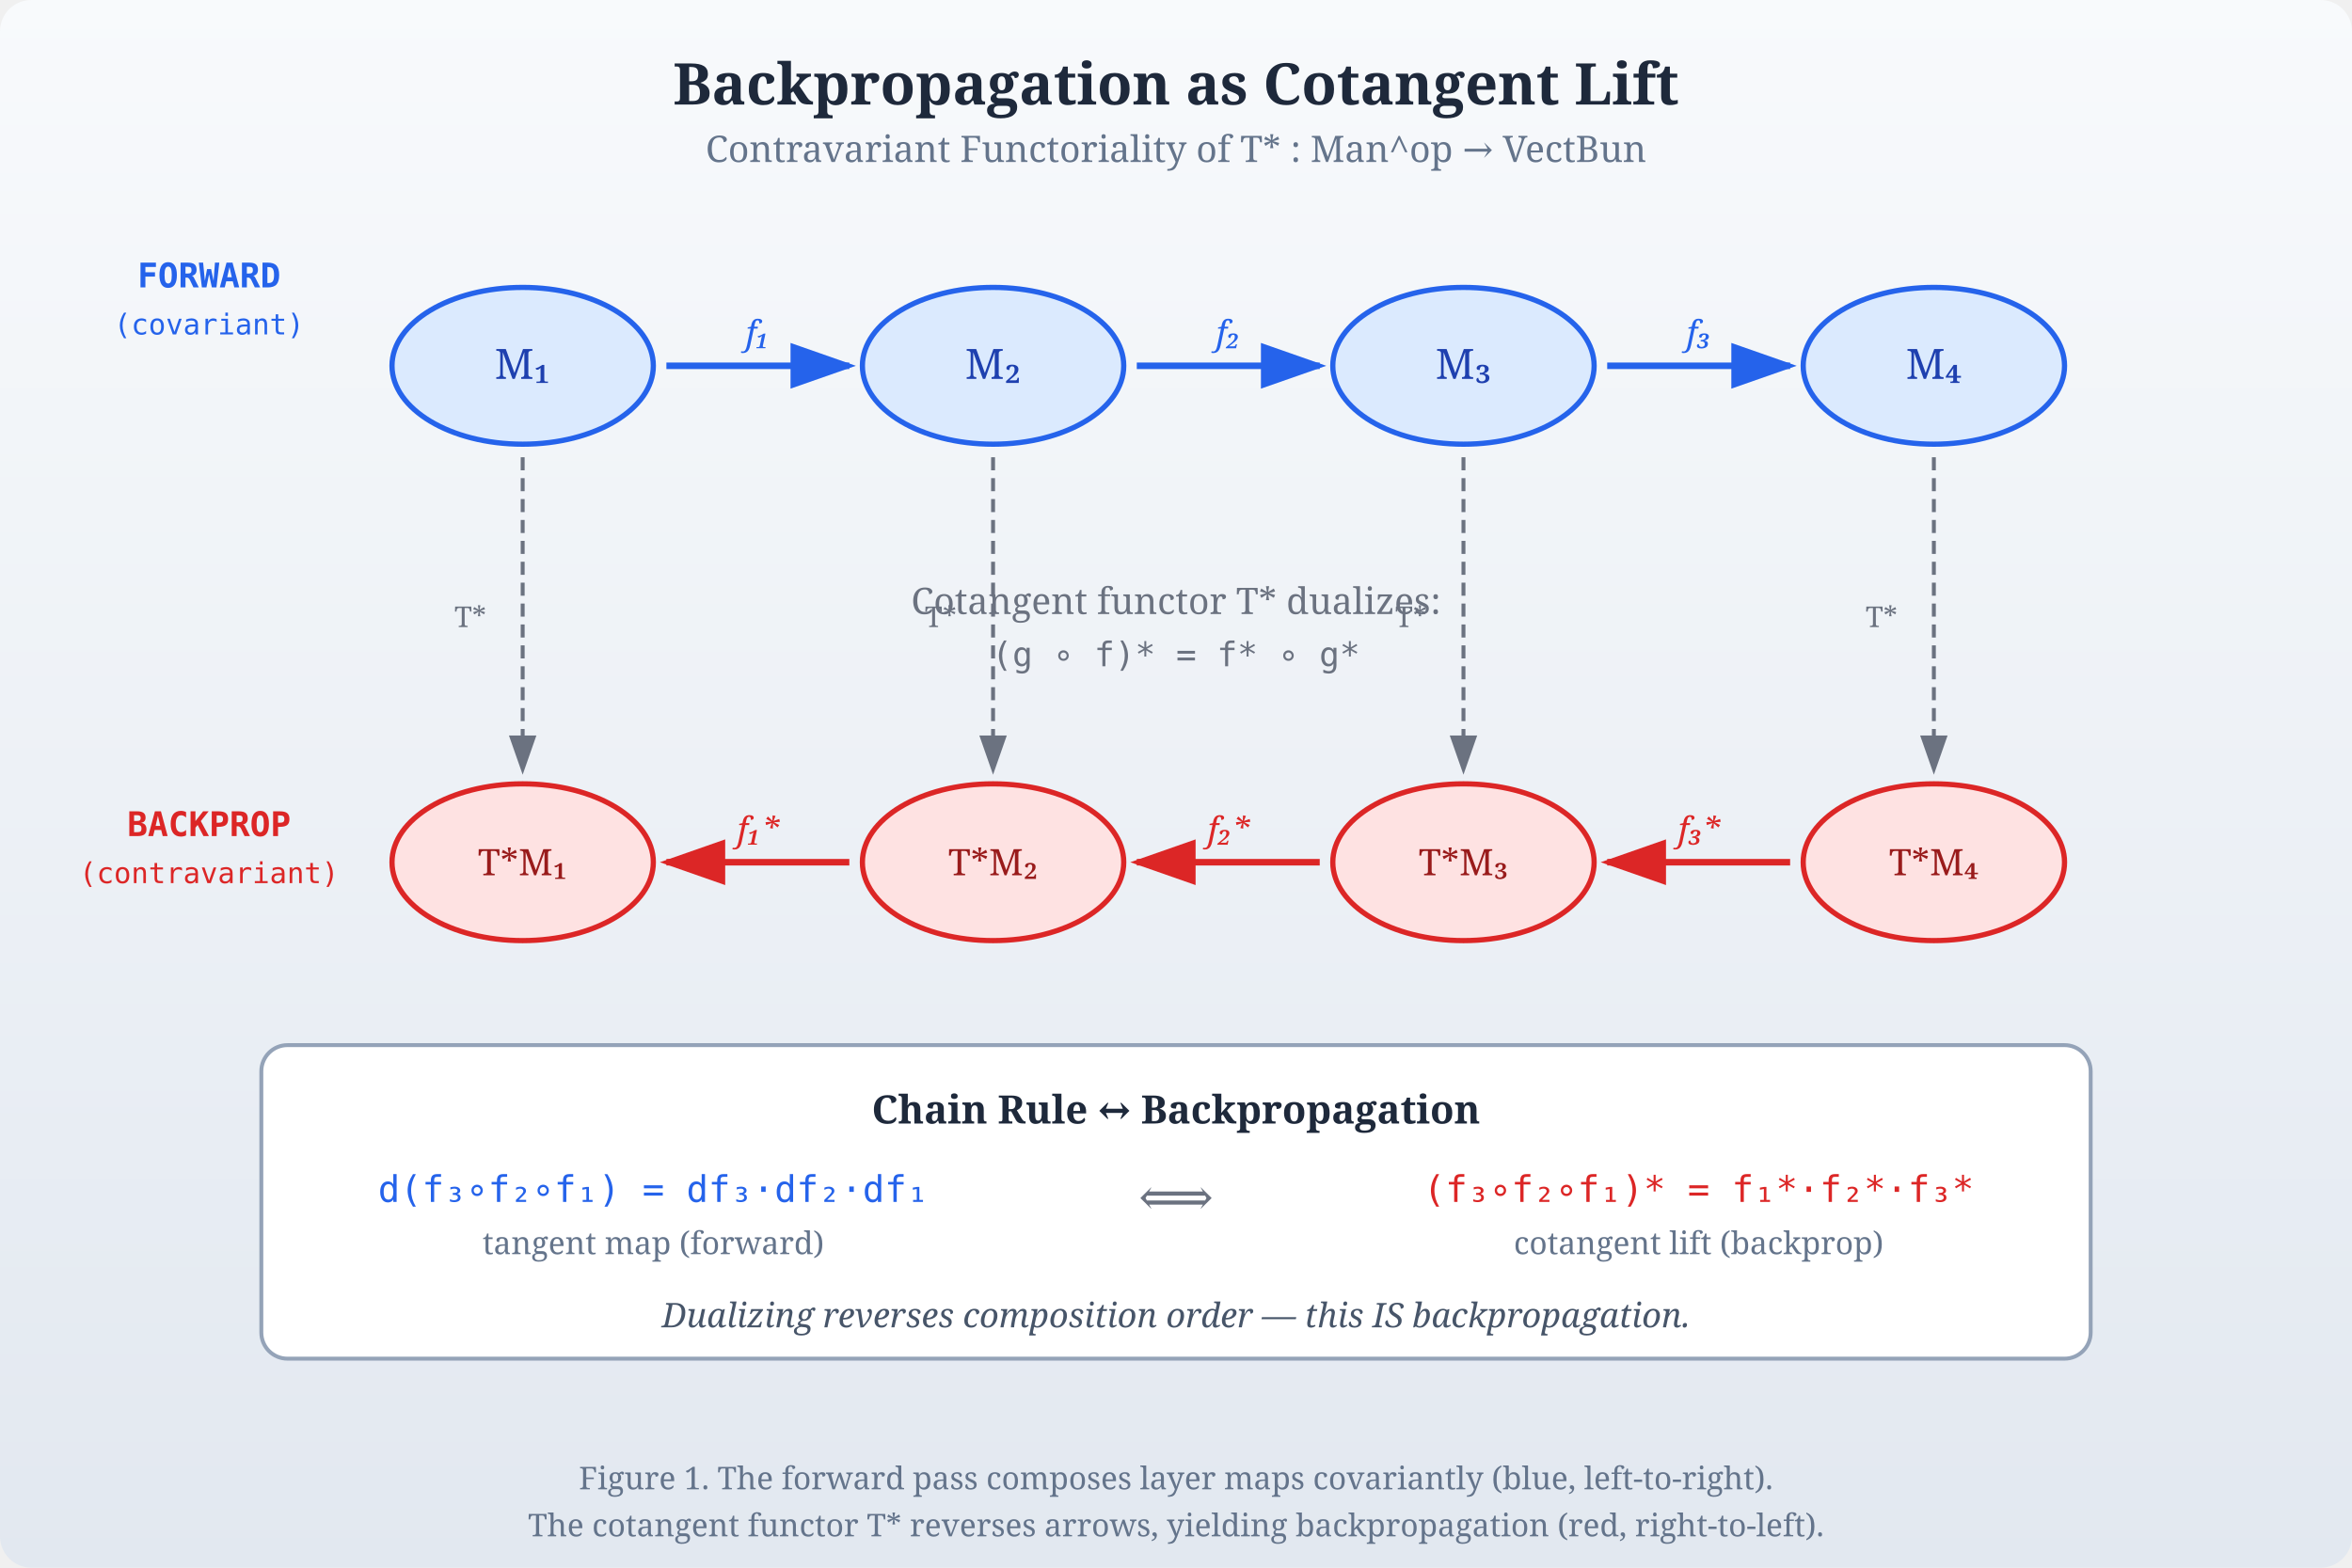
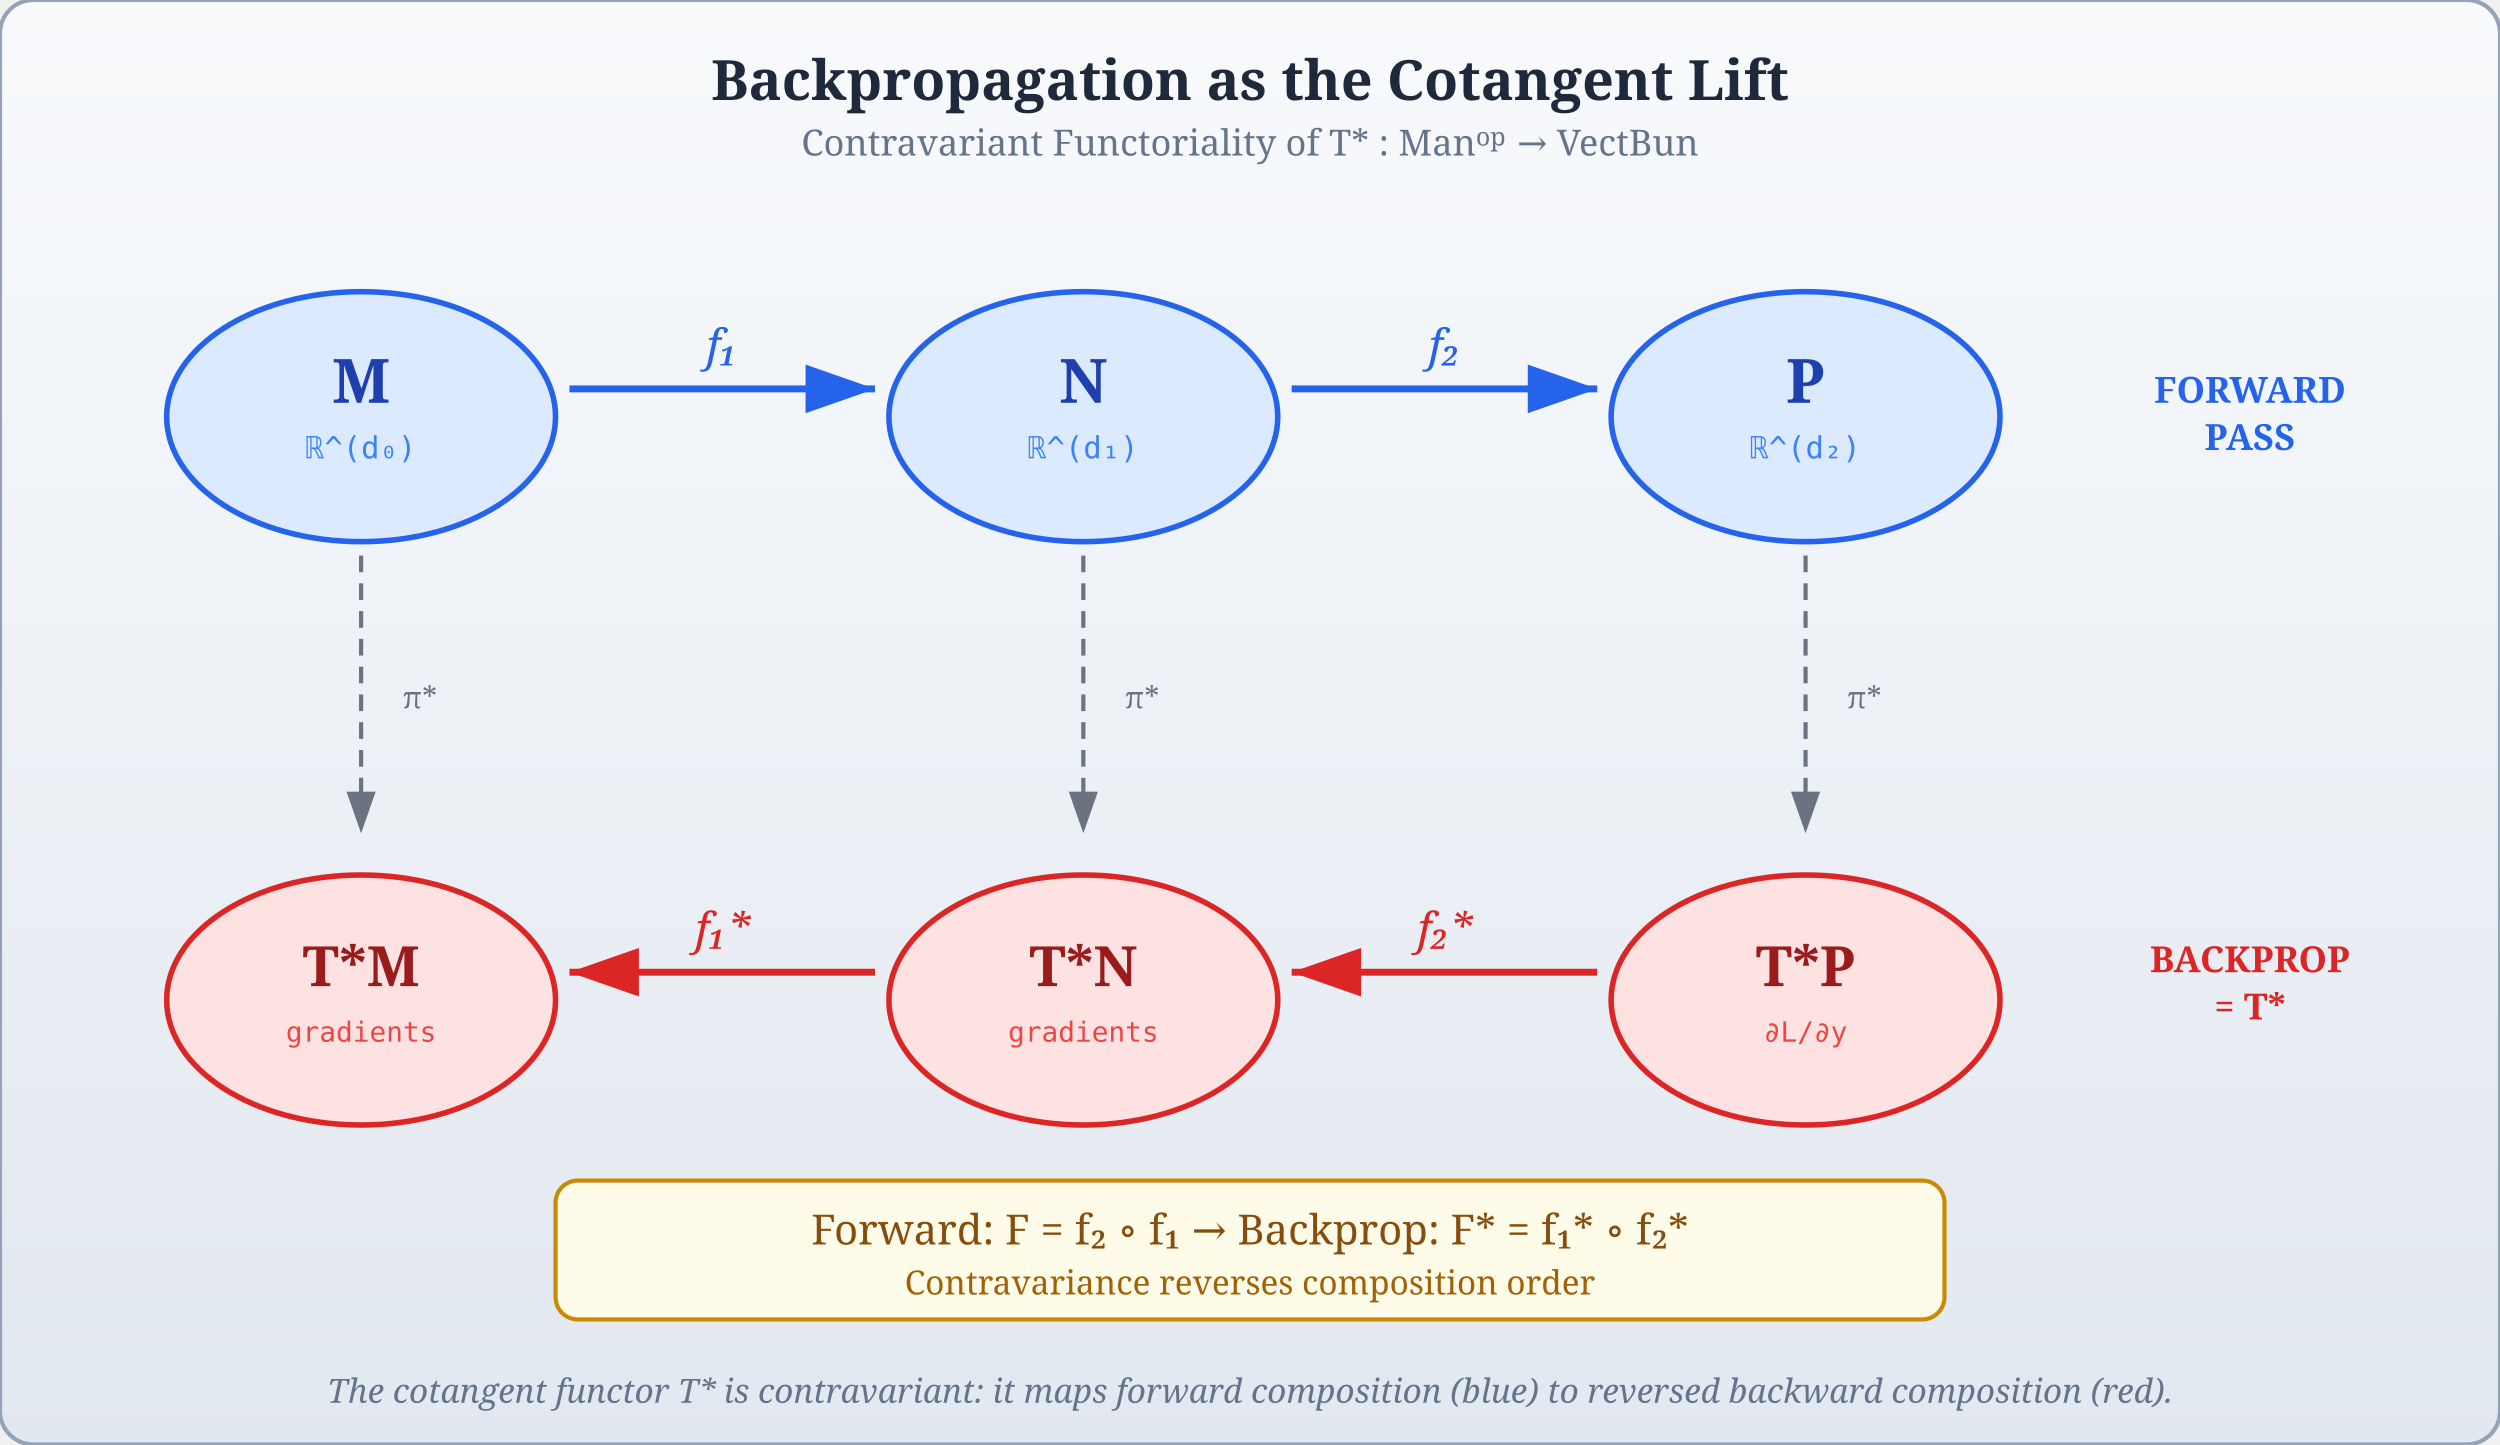
- <svg xmlns="http://www.w3.org/2000/svg" viewBox="0 0 900 600" width="900" height="600">
+ <svg xmlns="http://www.w3.org/2000/svg" viewBox="0 0 900 520" width="900" height="520">
  <defs>
-     <marker id="arrowBlue" markerWidth="10" markerHeight="7" refX="9" refY="3.5" orient="auto">
+     <marker id="arrowBlue" markerWidth="10" markerHeight="7" refX="10" refY="3.5" orient="auto">
      <polygon points="0 0, 10 3.5, 0 7" fill="#2563eb" />
    </marker>
-     <marker id="arrowRed" markerWidth="10" markerHeight="7" refX="9" refY="3.5" orient="auto">
+     <marker id="arrowRed" markerWidth="10" markerHeight="7" refX="10" refY="3.5" orient="auto">
      <polygon points="0 0, 10 3.5, 0 7" fill="#dc2626" />
    </marker>
-     <marker id="arrowGray" markerWidth="10" markerHeight="7" refX="9" refY="3.5" orient="auto">
+     <marker id="arrowGray" markerWidth="10" markerHeight="7" refX="10" refY="3.5" orient="auto">
      <polygon points="0 0, 10 3.5, 0 7" fill="#6b7280" />
    </marker>
    <linearGradient id="bgGrad" x1="0" y1="0" x2="0" y2="1">
      <stop offset="0%" stop-color="#f8fafc" />
      <stop offset="100%" stop-color="#e2e8f0" />
    </linearGradient>
  </defs>
-   <rect width="900" height="600" fill="url(#bgGrad)" rx="12" />
-   <text x="450" y="40" text-anchor="middle" font-family="Georgia, serif" font-size="22" font-weight="bold" fill="#1e293b">
-     Backpropagation as Cotangent Lift
+   <rect width="900" height="520" rx="12" fill="url(#bgGrad)" stroke="#94a3b8" stroke-width="1.5" />
+   <text x="450" y="36" text-anchor="middle" font-family="Georgia, serif" font-size="20" font-weight="bold" fill="#1e293b">Backpropagation as the Cotangent Lift</text>
+   <text x="450" y="56" text-anchor="middle" font-family="Georgia, serif" font-size="13" fill="#64748b">Contravariant Functoriality of T* : Man<tspan baseline-shift="super" font-size="9">op</tspan> → VectBun</text>
+   <ellipse cx="130" cy="150" rx="70" ry="45" fill="#dbeafe" stroke="#2563eb" stroke-width="2" />
+   <text x="130" y="145" text-anchor="middle" font-family="Georgia, serif" font-size="22" font-weight="bold" fill="#1e40af">M</text>
+   <text x="130" y="165" text-anchor="middle" font-family="monospace" font-size="11" fill="#3b82f6">ℝ^(d₀)</text>
+   <ellipse cx="390" cy="150" rx="70" ry="45" fill="#dbeafe" stroke="#2563eb" stroke-width="2" />
+   <text x="390" y="145" text-anchor="middle" font-family="Georgia, serif" font-size="22" font-weight="bold" fill="#1e40af">N</text>
+   <text x="390" y="165" text-anchor="middle" font-family="monospace" font-size="11" fill="#3b82f6">ℝ^(d₁)</text>
+   <ellipse cx="650" cy="150" rx="70" ry="45" fill="#dbeafe" stroke="#2563eb" stroke-width="2" />
+   <text x="650" y="145" text-anchor="middle" font-family="Georgia, serif" font-size="22" font-weight="bold" fill="#1e40af">P</text>
+   <text x="650" y="165" text-anchor="middle" font-family="monospace" font-size="11" fill="#3b82f6">ℝ^(d₂)</text>
+   <line x1="205" y1="140" x2="315" y2="140" stroke="#2563eb" stroke-width="2.5" marker-end="url(#arrowBlue)" />
+   <text x="260" y="130" text-anchor="middle" font-family="Georgia, serif" font-size="16" font-style="italic" fill="#2563eb">f₁</text>
+   <line x1="465" y1="140" x2="575" y2="140" stroke="#2563eb" stroke-width="2.5" marker-end="url(#arrowBlue)" />
+   <text x="520" y="130" text-anchor="middle" font-family="Georgia, serif" font-size="16" font-style="italic" fill="#2563eb">f₂</text>
+   <text x="810" y="145" text-anchor="middle" font-family="Georgia, serif" font-size="13" font-weight="bold" fill="#2563eb">FORWARD</text>
+   <text x="810" y="162" text-anchor="middle" font-family="Georgia, serif" font-size="13" font-weight="bold" fill="#2563eb">PASS</text>
+   <line x1="130" y1="200" x2="130" y2="300" stroke="#6b7280" stroke-width="1.5" stroke-dasharray="6,4" marker-end="url(#arrowGray)" />
+   <text x="145" y="255" font-family="Georgia, serif" font-size="11" fill="#6b7280">π*</text>
+   <line x1="390" y1="200" x2="390" y2="300" stroke="#6b7280" stroke-width="1.5" stroke-dasharray="6,4" marker-end="url(#arrowGray)" />
+   <text x="405" y="255" font-family="Georgia, serif" font-size="11" fill="#6b7280">π*</text>
+   <line x1="650" y1="200" x2="650" y2="300" stroke="#6b7280" stroke-width="1.5" stroke-dasharray="6,4" marker-end="url(#arrowGray)" />
+   <text x="665" y="255" font-family="Georgia, serif" font-size="11" fill="#6b7280">π*</text>
+   <ellipse cx="130" cy="360" rx="70" ry="45" fill="#fee2e2" stroke="#dc2626" stroke-width="2" />
+   <text x="130" y="355" text-anchor="middle" font-family="Georgia, serif" font-size="20" font-weight="bold" fill="#991b1b">T*M</text>
+   <text x="130" y="375" text-anchor="middle" font-family="monospace" font-size="10" fill="#ef4444">gradients</text>
+   <ellipse cx="390" cy="360" rx="70" ry="45" fill="#fee2e2" stroke="#dc2626" stroke-width="2" />
+   <text x="390" y="355" text-anchor="middle" font-family="Georgia, serif" font-size="20" font-weight="bold" fill="#991b1b">T*N</text>
+   <text x="390" y="375" text-anchor="middle" font-family="monospace" font-size="10" fill="#ef4444">gradients</text>
+   <ellipse cx="650" cy="360" rx="70" ry="45" fill="#fee2e2" stroke="#dc2626" stroke-width="2" />
+   <text x="650" y="355" text-anchor="middle" font-family="Georgia, serif" font-size="20" font-weight="bold" fill="#991b1b">T*P</text>
+   <text x="650" y="375" text-anchor="middle" font-family="monospace" font-size="10" fill="#ef4444">∂L/∂y</text>
+   <line x1="575" y1="350" x2="465" y2="350" stroke="#dc2626" stroke-width="2.5" marker-end="url(#arrowRed)" />
+   <text x="520" y="340" text-anchor="middle" font-family="Georgia, serif" font-size="16" font-style="italic" fill="#dc2626">f₂*</text>
+   <line x1="315" y1="350" x2="205" y2="350" stroke="#dc2626" stroke-width="2.5" marker-end="url(#arrowRed)" />
+   <text x="260" y="340" text-anchor="middle" font-family="Georgia, serif" font-size="16" font-style="italic" fill="#dc2626">f₁*</text>
+   <text x="810" y="350" text-anchor="middle" font-family="Georgia, serif" font-size="13" font-weight="bold" fill="#dc2626">BACKPROP</text>
+   <text x="810" y="367" text-anchor="middle" font-family="Georgia, serif" font-size="13" font-weight="bold" fill="#dc2626">= T*</text>
+   <rect x="200" y="425" width="500" height="50" rx="8" fill="#fefce8" stroke="#ca8a04" stroke-width="1.5" />
+   <text x="450" y="448" text-anchor="middle" font-family="Georgia, serif" font-size="15" fill="#854d0e">
+     Forward: F = f₂ ∘ f₁  →  Backprop: F* = f₁* ∘ f₂*
  </text>
-   <text x="450" y="62" text-anchor="middle" font-family="Georgia, serif" font-size="14" fill="#64748b">
-     Contravariant Functoriality of T* : Man^op → VectBun
+   <text x="450" y="466" text-anchor="middle" font-family="Georgia, serif" font-size="12" fill="#a16207">
+     Contravariance reverses composition order
  </text>
-   <text x="80" y="110" text-anchor="middle" font-family="monospace" font-size="13" fill="#2563eb" font-weight="bold">
-     FORWARD
-   </text>
-   <text x="80" y="128" text-anchor="middle" font-family="monospace" font-size="11" fill="#2563eb">
-     (covariant)
-   </text>
-   <ellipse cx="200" cy="140" rx="50" ry="30" fill="#dbeafe" stroke="#2563eb" stroke-width="2" />
-   <text x="200" y="145" text-anchor="middle" font-family="Georgia, serif" font-size="16" fill="#1e40af">M₁</text>
-   <ellipse cx="380" cy="140" rx="50" ry="30" fill="#dbeafe" stroke="#2563eb" stroke-width="2" />
-   <text x="380" y="145" text-anchor="middle" font-family="Georgia, serif" font-size="16" fill="#1e40af">M₂</text>
-   <ellipse cx="560" cy="140" rx="50" ry="30" fill="#dbeafe" stroke="#2563eb" stroke-width="2" />
-   <text x="560" y="145" text-anchor="middle" font-family="Georgia, serif" font-size="16" fill="#1e40af">M₃</text>
-   <ellipse cx="740" cy="140" rx="50" ry="30" fill="#dbeafe" stroke="#2563eb" stroke-width="2" />
-   <text x="740" y="145" text-anchor="middle" font-family="Georgia, serif" font-size="16" fill="#1e40af">M₄</text>
-   <line x1="255" y1="140" x2="325" y2="140" stroke="#2563eb" stroke-width="2.5" marker-end="url(#arrowBlue)" />
-   <text x="290" y="132" text-anchor="middle" font-family="Georgia, serif" font-size="13" fill="#2563eb" font-style="italic">f₁</text>
-   <line x1="435" y1="140" x2="505" y2="140" stroke="#2563eb" stroke-width="2.5" marker-end="url(#arrowBlue)" />
-   <text x="470" y="132" text-anchor="middle" font-family="Georgia, serif" font-size="13" fill="#2563eb" font-style="italic">f₂</text>
-   <line x1="615" y1="140" x2="685" y2="140" stroke="#2563eb" stroke-width="2.5" marker-end="url(#arrowBlue)" />
-   <text x="650" y="132" text-anchor="middle" font-family="Georgia, serif" font-size="13" fill="#2563eb" font-style="italic">f₃</text>
-   <text x="450" y="235" text-anchor="middle" font-family="Georgia, serif" font-size="14" fill="#6b7280">
-     Cotangent functor T* dualizes:
-   </text>
-   <text x="450" y="255" text-anchor="middle" font-family="monospace" font-size="13" fill="#6b7280">
-     (g ∘ f)* = f* ∘ g*
-   </text>
-   <line x1="200" y1="175" x2="200" y2="295" stroke="#6b7280" stroke-width="1.5" stroke-dasharray="5,3" marker-end="url(#arrowGray)" />
-   <line x1="380" y1="175" x2="380" y2="295" stroke="#6b7280" stroke-width="1.5" stroke-dasharray="5,3" marker-end="url(#arrowGray)" />
-   <line x1="560" y1="175" x2="560" y2="295" stroke="#6b7280" stroke-width="1.5" stroke-dasharray="5,3" marker-end="url(#arrowGray)" />
-   <line x1="740" y1="175" x2="740" y2="295" stroke="#6b7280" stroke-width="1.5" stroke-dasharray="5,3" marker-end="url(#arrowGray)" />
-   <text x="180" y="240" text-anchor="middle" font-family="Georgia, serif" font-size="11" fill="#6b7280">T*</text>
-   <text x="360" y="240" text-anchor="middle" font-family="Georgia, serif" font-size="11" fill="#6b7280">T*</text>
-   <text x="540" y="240" text-anchor="middle" font-family="Georgia, serif" font-size="11" fill="#6b7280">T*</text>
-   <text x="720" y="240" text-anchor="middle" font-family="Georgia, serif" font-size="11" fill="#6b7280">T*</text>
-   <text x="80" y="320" text-anchor="middle" font-family="monospace" font-size="13" fill="#dc2626" font-weight="bold">
-     BACKPROP
-   </text>
-   <text x="80" y="338" text-anchor="middle" font-family="monospace" font-size="11" fill="#dc2626">
-     (contravariant)
-   </text>
-   <ellipse cx="200" cy="330" rx="50" ry="30" fill="#fee2e2" stroke="#dc2626" stroke-width="2" />
-   <text x="200" y="335" text-anchor="middle" font-family="Georgia, serif" font-size="14" fill="#991b1b">T*M₁</text>
-   <ellipse cx="380" cy="330" rx="50" ry="30" fill="#fee2e2" stroke="#dc2626" stroke-width="2" />
-   <text x="380" y="335" text-anchor="middle" font-family="Georgia, serif" font-size="14" fill="#991b1b">T*M₂</text>
-   <ellipse cx="560" cy="330" rx="50" ry="30" fill="#fee2e2" stroke="#dc2626" stroke-width="2" />
-   <text x="560" y="335" text-anchor="middle" font-family="Georgia, serif" font-size="14" fill="#991b1b">T*M₃</text>
-   <ellipse cx="740" cy="330" rx="50" ry="30" fill="#fee2e2" stroke="#dc2626" stroke-width="2" />
-   <text x="740" y="335" text-anchor="middle" font-family="Georgia, serif" font-size="14" fill="#991b1b">T*M₄</text>
-   <line x1="325" y1="330" x2="255" y2="330" stroke="#dc2626" stroke-width="2.5" marker-end="url(#arrowRed)" />
-   <text x="290" y="322" text-anchor="middle" font-family="Georgia, serif" font-size="13" fill="#dc2626" font-style="italic">f₁*</text>
-   <line x1="505" y1="330" x2="435" y2="330" stroke="#dc2626" stroke-width="2.5" marker-end="url(#arrowRed)" />
-   <text x="470" y="322" text-anchor="middle" font-family="Georgia, serif" font-size="13" fill="#dc2626" font-style="italic">f₂*</text>
-   <line x1="685" y1="330" x2="615" y2="330" stroke="#dc2626" stroke-width="2.5" marker-end="url(#arrowRed)" />
-   <text x="650" y="322" text-anchor="middle" font-family="Georgia, serif" font-size="13" fill="#dc2626" font-style="italic">f₃*</text>
-   <rect x="100" y="400" width="700" height="120" rx="10" fill="#ffffff" stroke="#94a3b8" stroke-width="1.5" />
-   <text x="450" y="430" text-anchor="middle" font-family="Georgia, serif" font-size="15" fill="#1e293b" font-weight="bold">
-     Chain Rule ↔ Backpropagation
-   </text>
-   <text x="250" y="460" text-anchor="middle" font-family="monospace" font-size="14" fill="#2563eb">
-     d(f₃∘f₂∘f₁) = df₃·df₂·df₁
-   </text>
-   <text x="250" y="480" text-anchor="middle" font-family="Georgia, serif" font-size="12" fill="#64748b">
-     tangent map (forward)
-   </text>
-   <text x="450" y="465" text-anchor="middle" font-family="Georgia, serif" font-size="20" fill="#6b7280">⟺</text>
-   <text x="650" y="460" text-anchor="middle" font-family="monospace" font-size="14" fill="#dc2626">
-     (f₃∘f₂∘f₁)* = f₁*·f₂*·f₃*
-   </text>
-   <text x="650" y="480" text-anchor="middle" font-family="Georgia, serif" font-size="12" fill="#64748b">
-     cotangent lift (backprop)
-   </text>
-   <text x="450" y="508" text-anchor="middle" font-family="Georgia, serif" font-size="13" fill="#475569" font-style="italic">
-     Dualizing reverses composition order — this IS backpropagation.
-   </text>
-   <text x="450" y="570" text-anchor="middle" font-family="Georgia, serif" font-size="12" fill="#64748b">
-     Figure 1. The forward pass composes layer maps covariantly (blue, left-to-right).
-   </text>
-   <text x="450" y="588" text-anchor="middle" font-family="Georgia, serif" font-size="12" fill="#64748b">
-     The cotangent functor T* reverses arrows, yielding backpropagation (red, right-to-left).
+   <text x="450" y="505" text-anchor="middle" font-family="Georgia, serif" font-size="12" font-style="italic" fill="#64748b">
+     The cotangent functor T* is contravariant: it maps forward composition (blue) to reversed backward composition (red).
  </text>
</svg>
